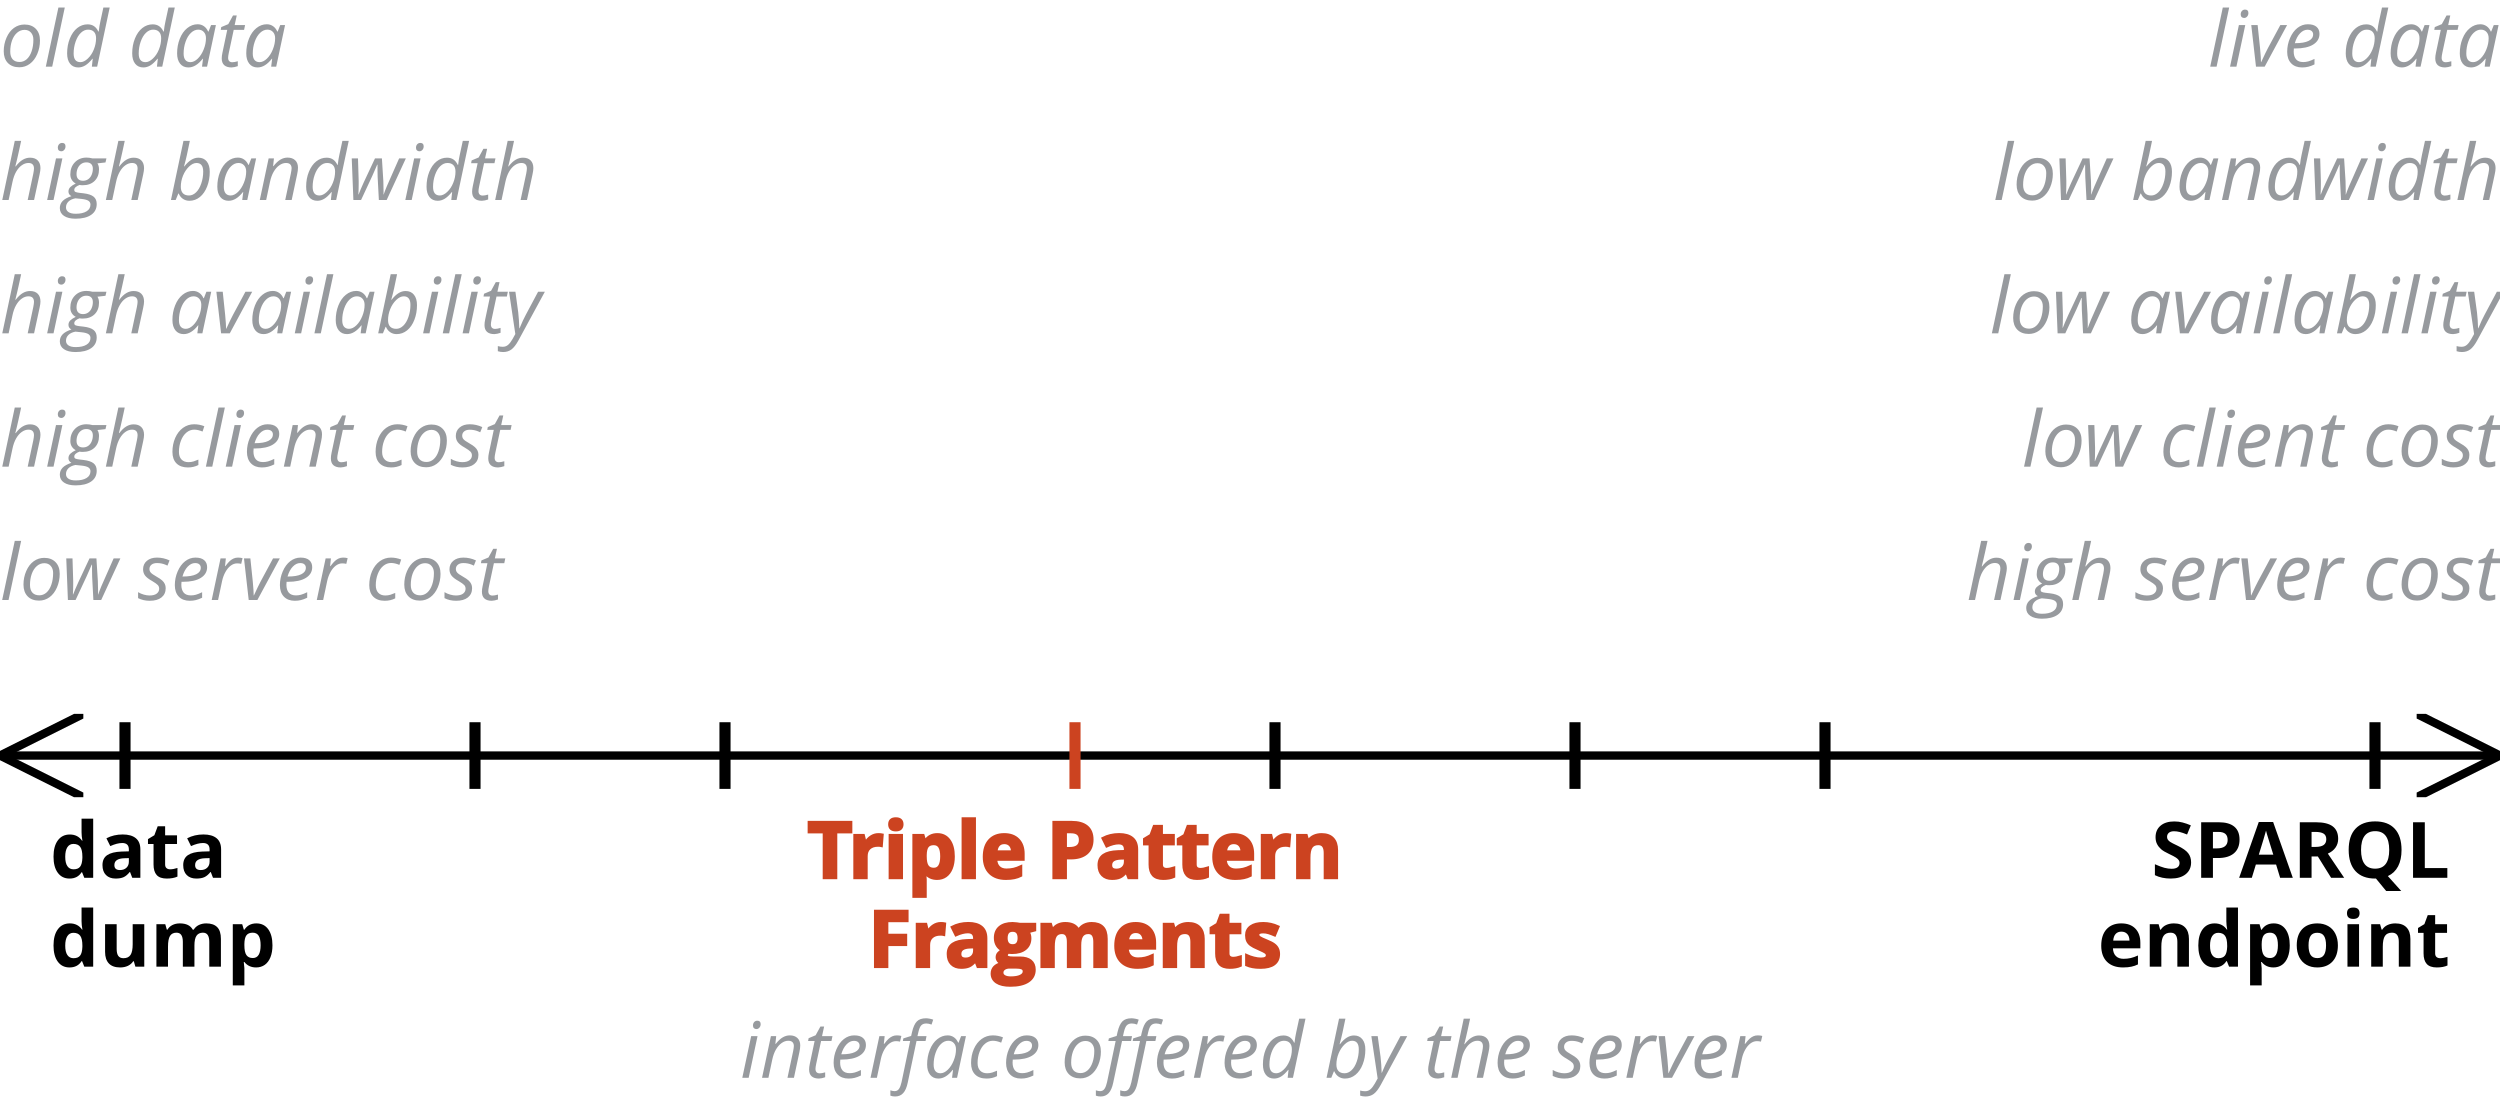
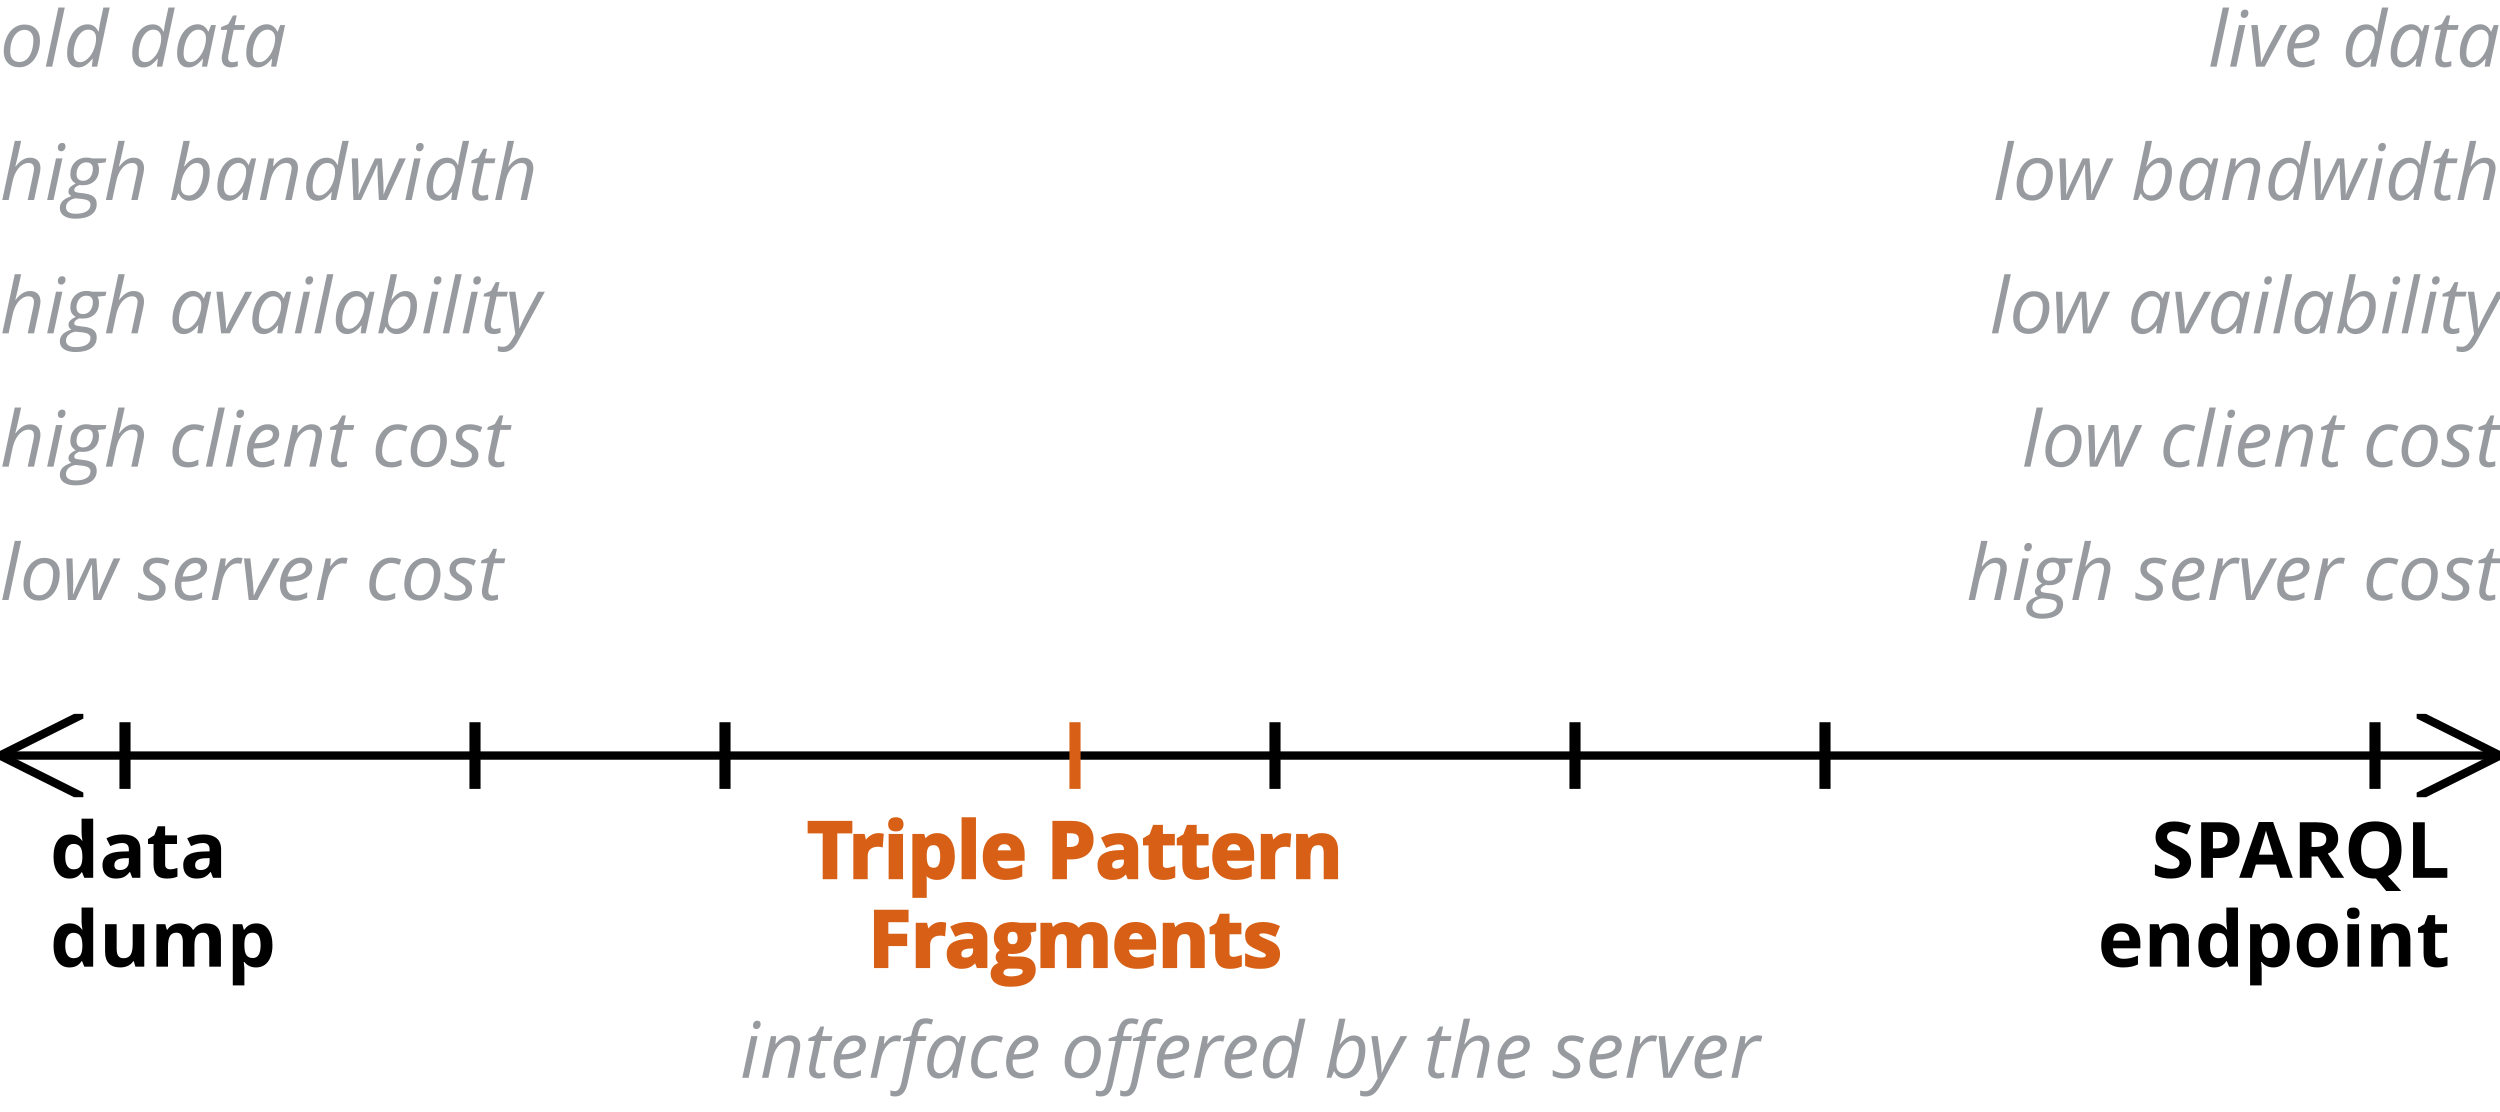
<svg xmlns="http://www.w3.org/2000/svg" version="1.1" width="900" height="400">
  <style>
@font-face{font-family:'Open Sans';src:local("Open Sans"),local("OpenSans"),url(../../_shared/fonts/OpenSans.woff2) format("woff2"),url(../../_shared/fonts/OpenSans.woff) format("woff")}@font-face{font-weight:700;font-family:'Open Sans';src:local("Open Sans Bold"),local("OpenSans-Bold"),url(../../_shared/fonts/OpenSans.Bold.woff2) format("woff2"),url(../../_shared/fonts/OpenSans.Bold.woff) format("woff")}@font-face{font-style:italic;font-family:'Open Sans';src:local("Open Sans Italic"),local("OpenSans-Italic"),url(../../_shared/fonts/OpenSans.Italic.woff2) format("woff2"),url(../../_shared/fonts/OpenSans.Italic.woff) format("woff")}@font-face{font-style:italic;font-weight:700;font-family:'Open Sans';src:local("Open Sans Bold Italic"),local("OpenSans-BoldItalic"),url(../../_shared/fonts/OpenSans.Bold.Italic.woff2) format("woff2"),url(../../_shared/fonts/OpenSans.Bold.Italic.woff) format("woff")}@font-face{font-weight:300;font-family:'Open Sans';src:local("Open Sans Light"),local("OpenSans-Light"),url(../../_shared/fonts/OpenSans.Light.woff2) format("woff2"),url(../../_shared/fonts/OpenSans.Light.woff) format("woff")}@font-face{font-family:'Source Code Pro';src:local("Source Code Pro"),local("SourceCodePro-Regular"),url(../../_shared/fonts/SourceCodePro.woff2) format("woff2"),url(../../_shared/fonts/SourceCodePro.woff) format("woff")}@font-face{font-weight:700;font-family:'Source Code Pro';src:local("Source Code Pro Bold"),local("SourceCodePro-Bold"),url(../../_shared/fonts/SourceCodePro.Bold.woff2) format("woff2"),url(../../_shared/fonts/SourceCodePro.Bold.woff) format("woff")}

line, path {
  stroke: black;
  fill: none;
}
line {
  stroke-width: 3px;
}
.axis {
  marker-start: url(#triangle);
  marker-end: url(#triangle);
}
.tick {
  stroke-width: 4px;
}

text {
  font: 28px 'Open Sans';
}
.caption {
  font-style: italic;
  fill: #979A9E;
}
.label {
  font-weight: bold;
}
.highlight {
-   fill: #CC4320;
-   stroke: #CC4320;
+   fill: #D76016;
+   stroke: #D76016;
}
.right { text-anchor: end; }
.middle { text-anchor: middle; }
</style>
  <marker id="triangle" viewBox="0 0 10 10" refX="10" refY="5" markerWidth="10" markerHeight="10" orient="auto-start-reverse">
    <path d="M 0 0 L 10 5 L 0 10" />
  </marker>
  <text x="0%" y="6%" class="caption left">old data</text>
  <text x="0%" y="18%" class="caption left">high bandwidth</text>
  <text x="0%" y="30%" class="caption left">high availability</text>
  <text x="0%" y="42%" class="caption left">high client cost</text>
  <text x="0%" y="54%" class="caption left">low server cost</text>
  <text x="100%" y="6%" class="caption right">live data</text>
  <text x="100%" y="18%" class="caption right">low bandwidth</text>
  <text x="100%" y="30%" class="caption right">low availability</text>
  <text x="100%" y="42%" class="caption right">low client cost</text>
  <text x="100%" y="54%" class="caption right">high server cost</text>
  <line x1="0%" y1="68%" x2="100%" y2="68%" class="axis" />
  <line x1="5%" x2="5%" y1="65%" y2="71%" class="tick" />
  <line x1="19%" x2="19%" y1="65%" y2="71%" class="tick" />
  <line x1="29%" x2="29%" y1="65%" y2="71%" class="tick" />
  <line x1="43%" x2="43%" y1="65%" y2="71%" class="tick highlight" />
  <line x1="51%" x2="51%" y1="65%" y2="71%" class="tick" />
  <line x1="63%" x2="63%" y1="65%" y2="71%" class="tick" />
  <line x1="73%" x2="73%" y1="65%" y2="71%" class="tick" />
  <line x1="95%" x2="95%" y1="65%" y2="71%" class="tick" />
  <text x="2%" y="79%" class="label left">data</text>
  <text x="2%" y="87%" class="label left">dump</text>
  <text x="43%" y="79%" class="label middle highlight">Triple Pattern</text>
  <text x="43%" y="87%" class="label middle highlight">Fragments</text>
  <text x="98%" y="79%" class="label right">SPARQL</text>
  <text x="98%" y="87%" class="label right">endpoint</text>
  <text x="50%" y="97%" class="caption middle">interface offered by the server</text>
</svg>
